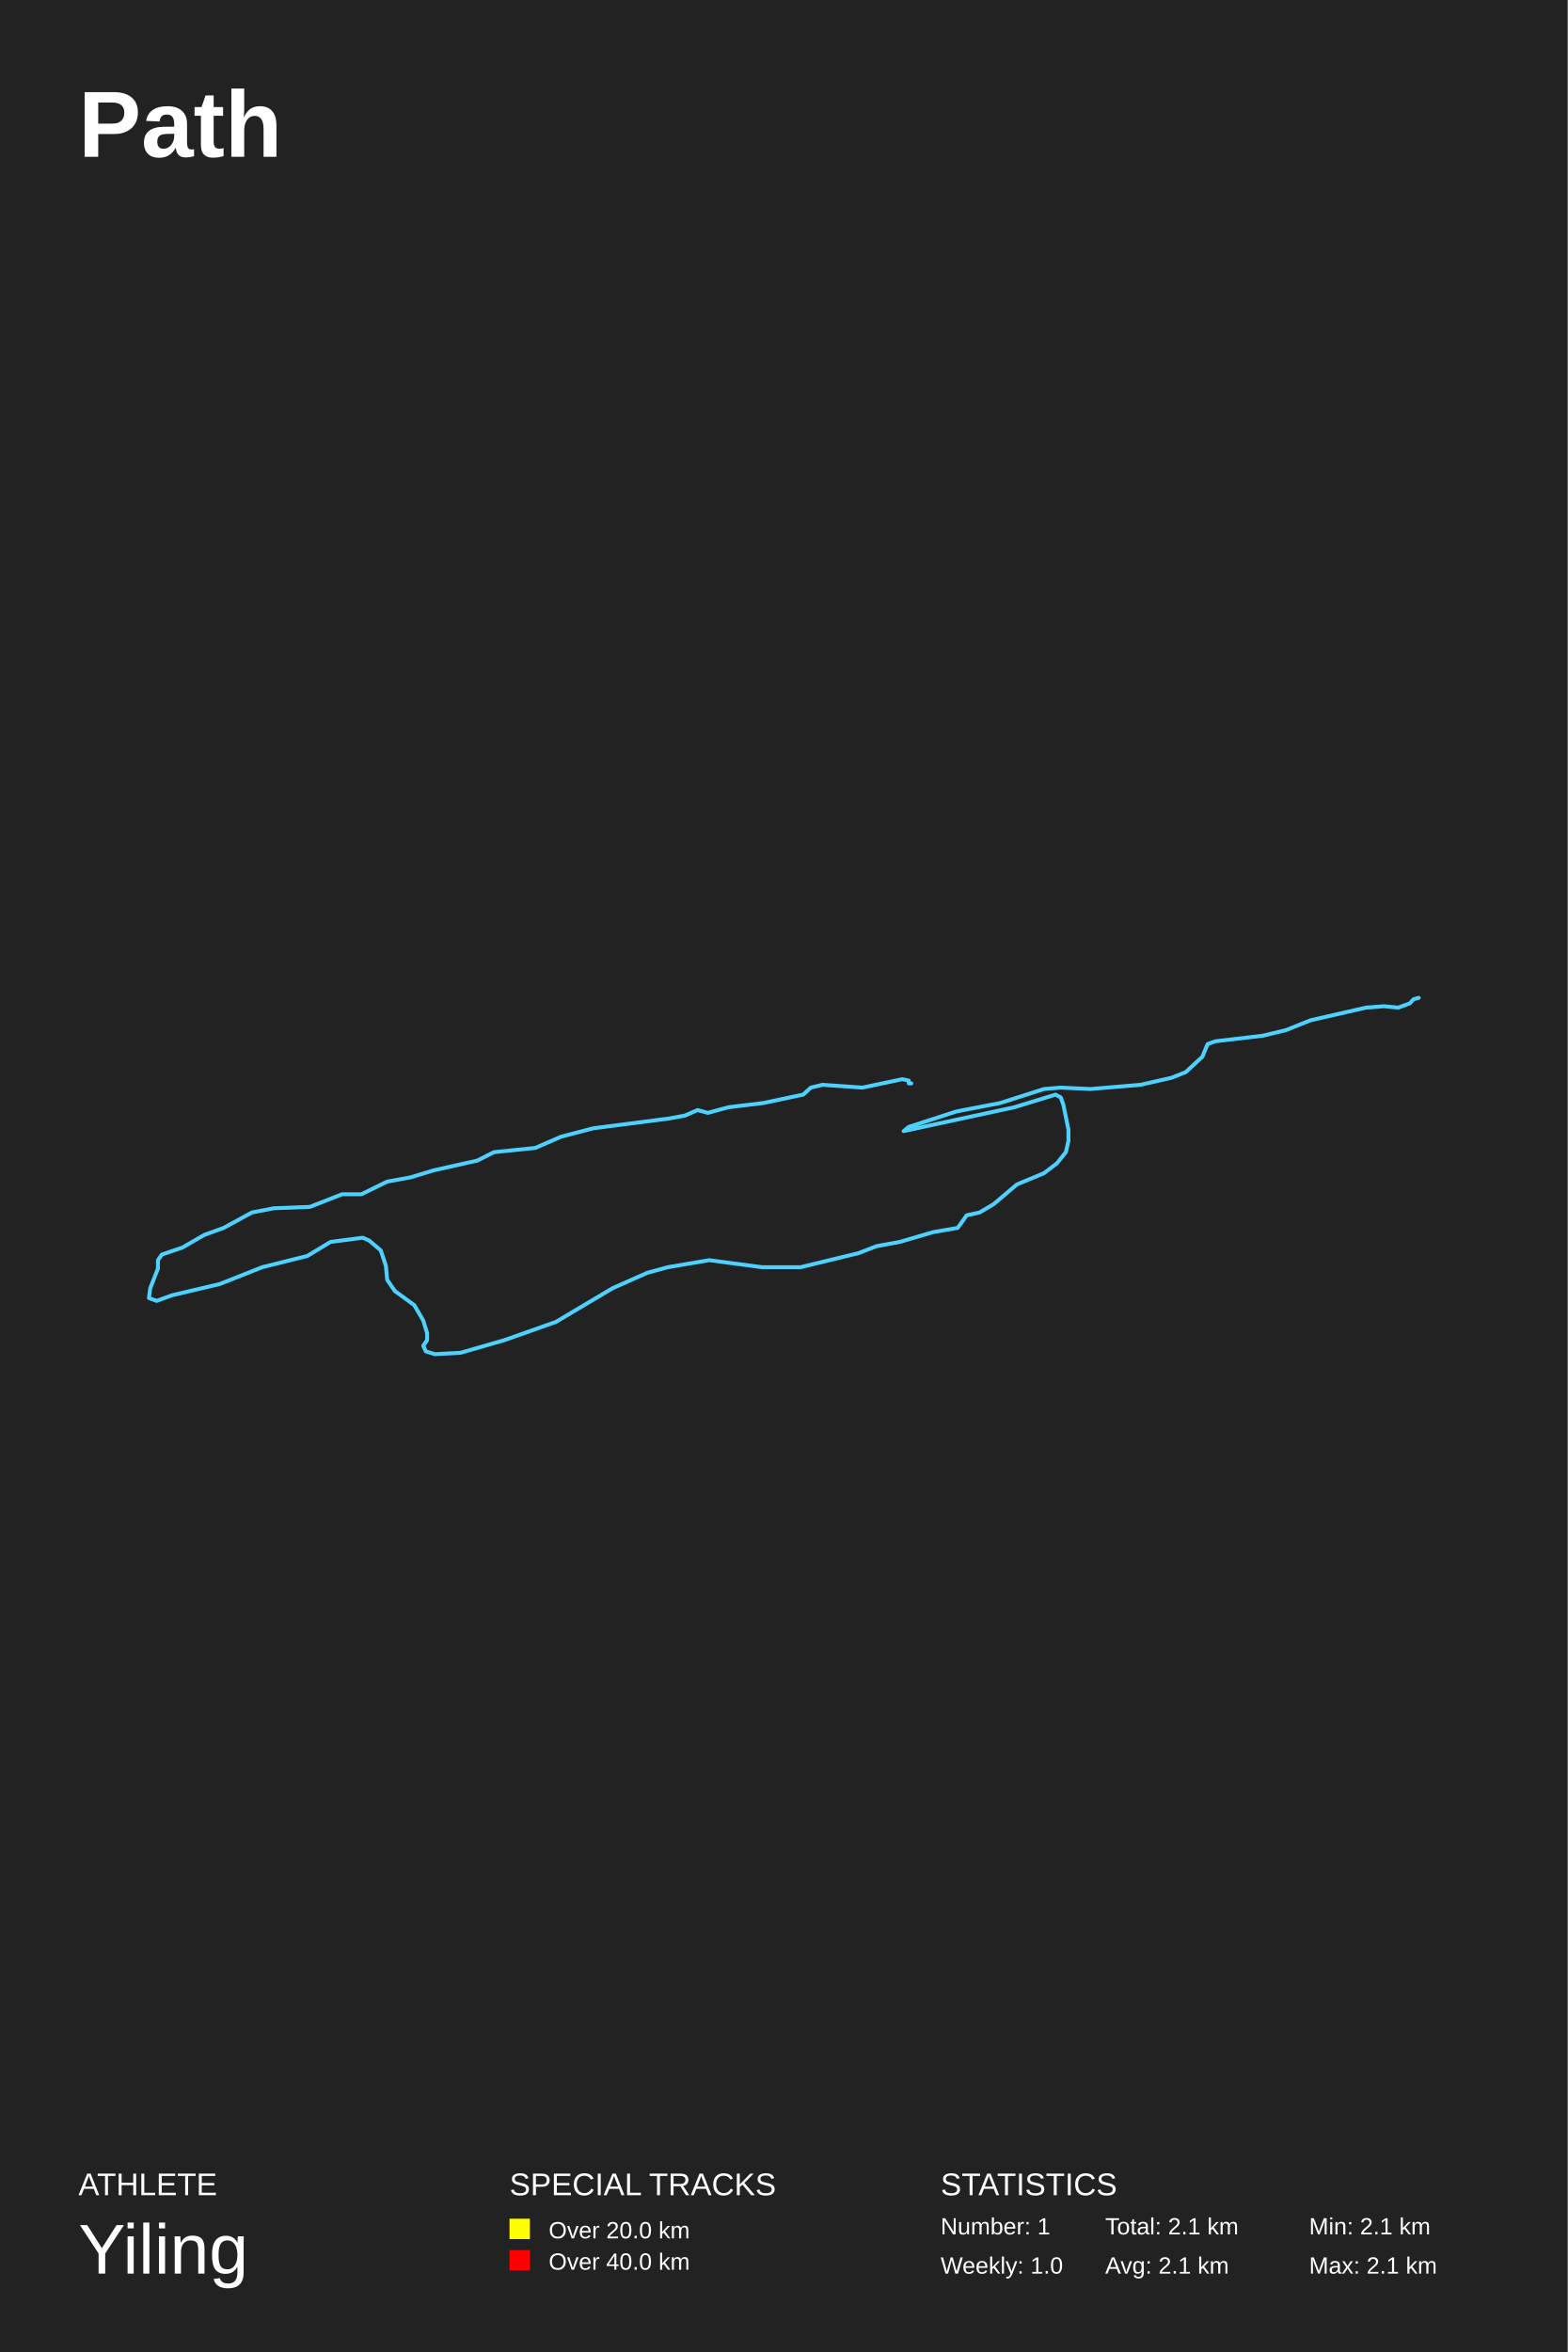
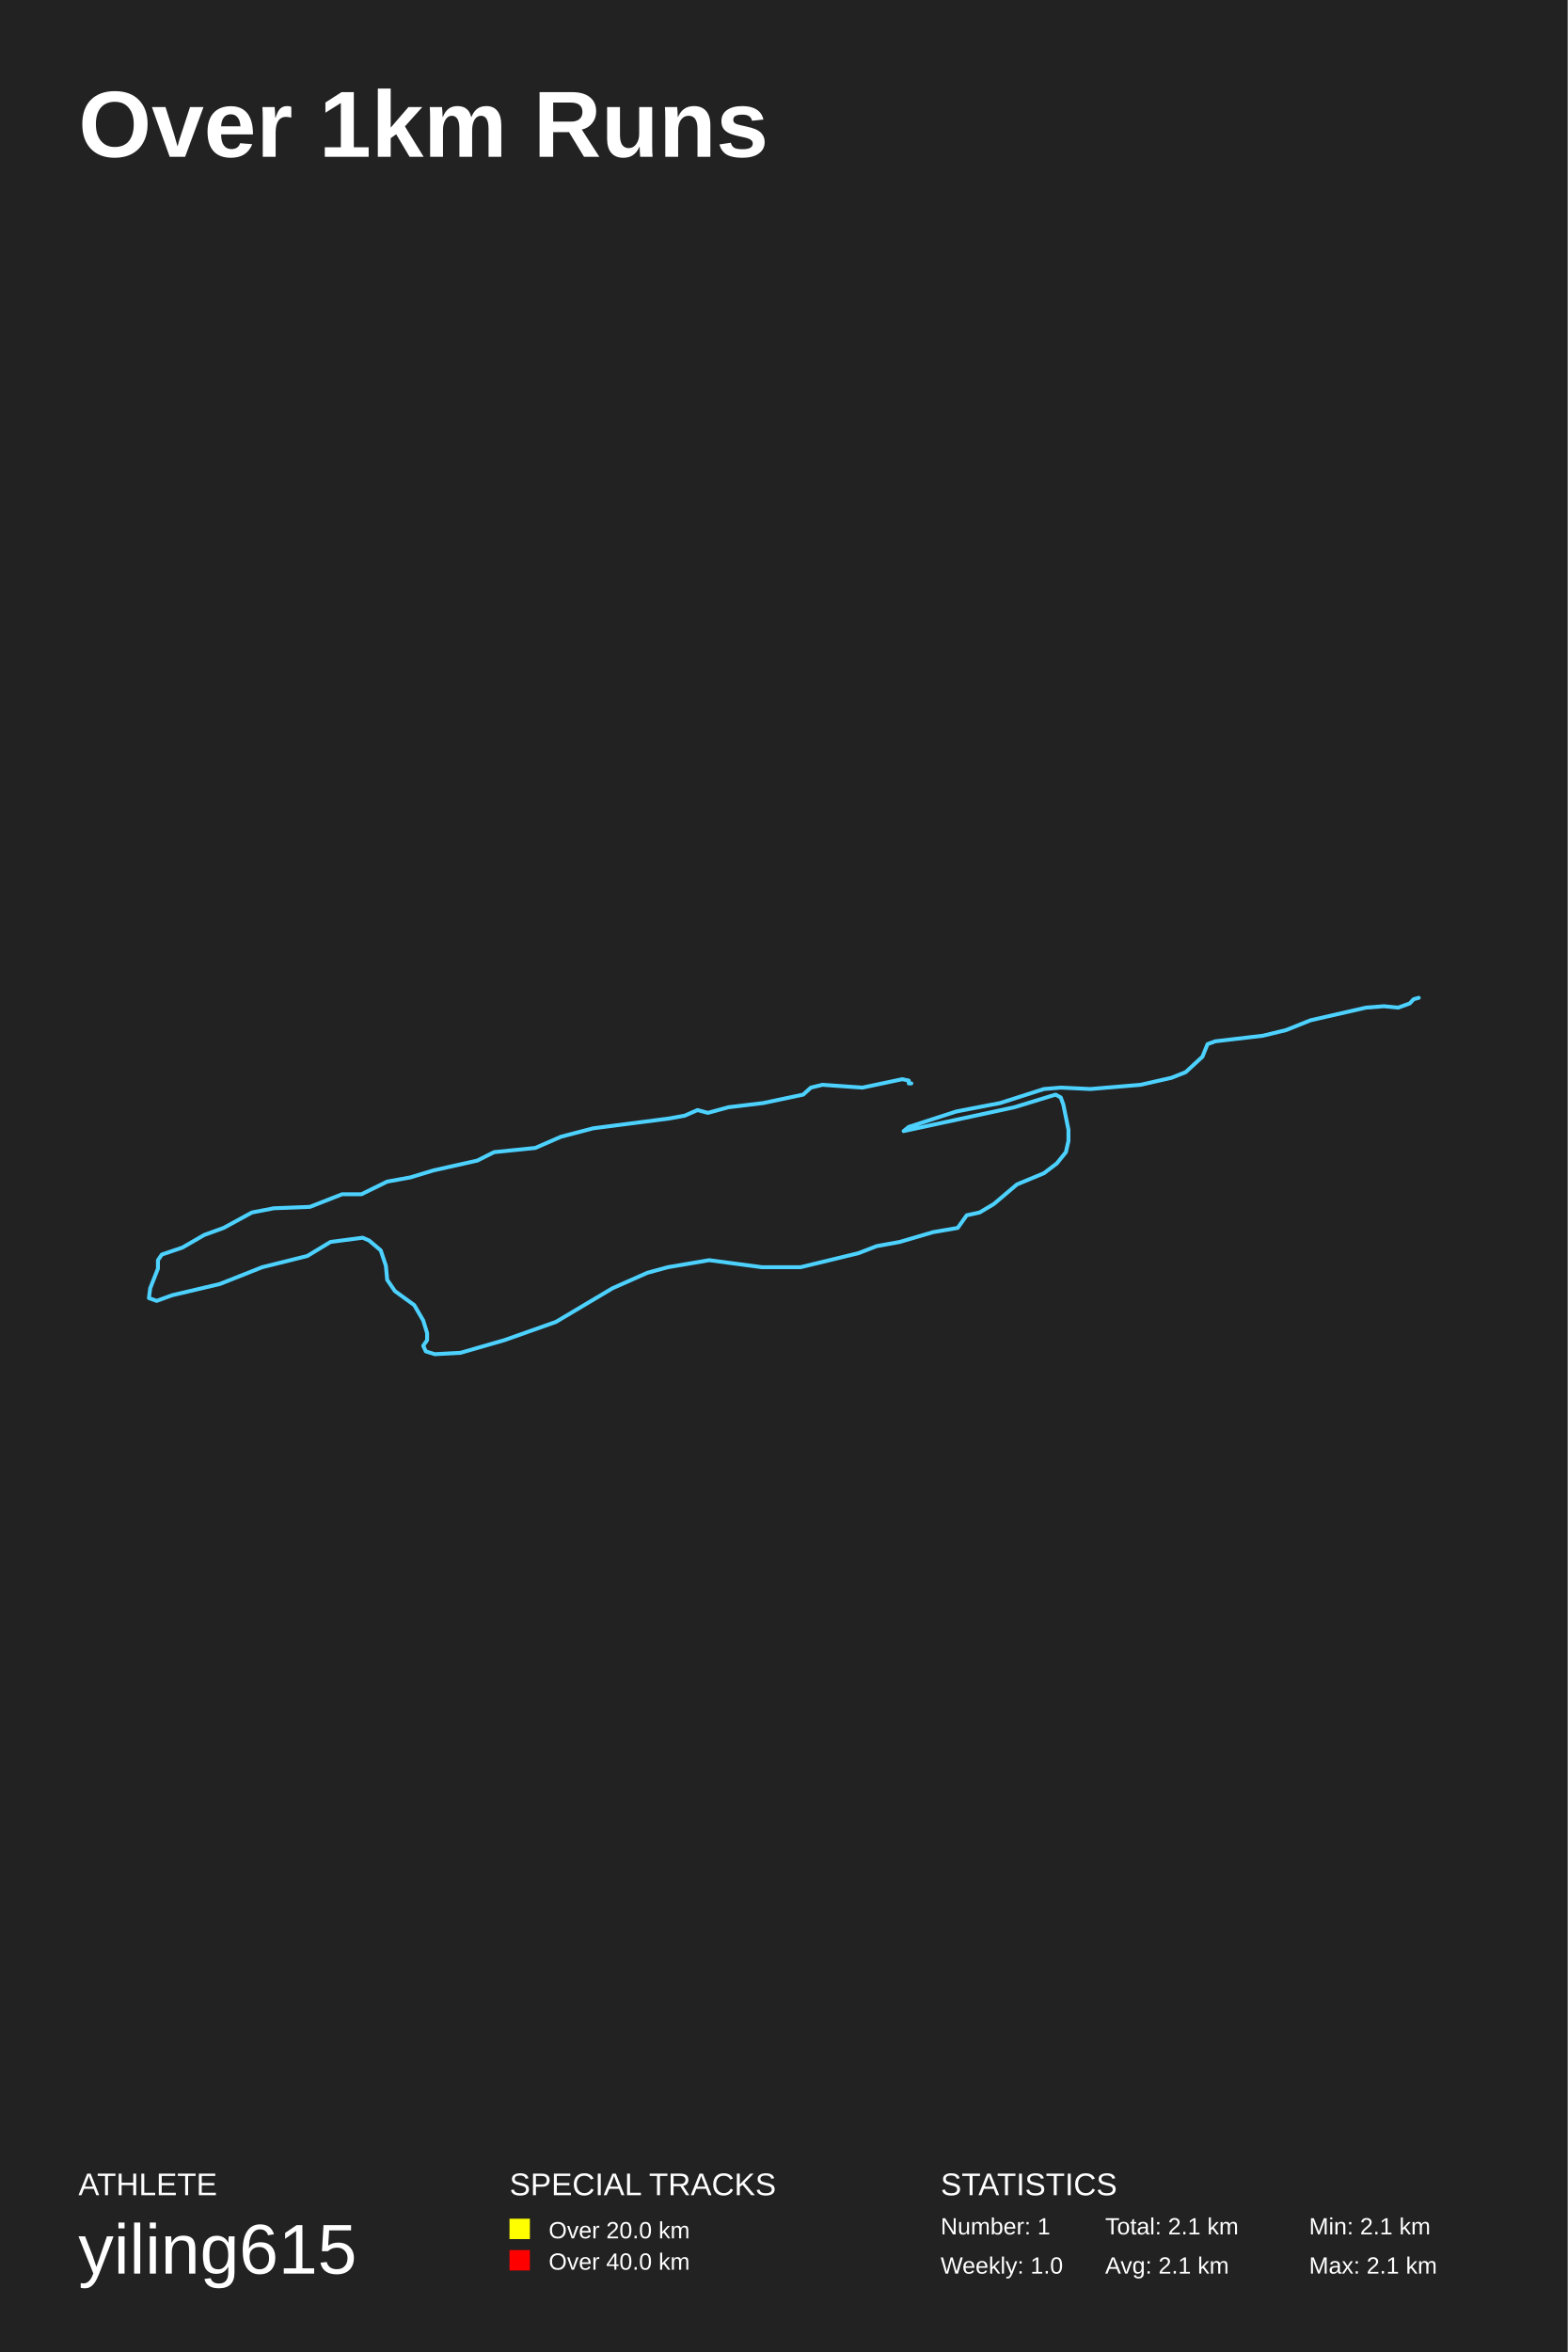
<svg xmlns="http://www.w3.org/2000/svg" baseProfile="full" height="300mm" version="1.1" viewBox="0,0,200,300" width="200mm">
  <defs />
  <rect fill="#222222" height="300" width="200" x="0" y="0" />
-   <text fill="#FFFFFF" style="font-size:12px; font-family:Arial; font-weight:bold;" x="10" y="20">Path</text>
+   <text fill="#FFFFFF" style="font-size:12px; font-family:Arial; font-weight:bold;" x="10" y="20">Over 1km Runs</text>
  <text fill="#FFFFFF" style="font-size:4px; font-family:Arial" x="10" y="280">ATHLETE</text>
-   <text fill="#FFFFFF" style="font-size:9px; font-family:Arial" x="10" y="290">Yiling</text>
+   <text fill="#FFFFFF" style="font-size:9px; font-family:Arial" x="10" y="290">yiling615</text>
  <text fill="#FFFFFF" style="font-size:4px; font-family:Arial" x="65" y="280">SPECIAL TRACKS</text>
  <rect fill="yellow" height="2.6" width="2.6" x="65" y="283" />
  <text fill="#FFFFFF" style="font-size:3px; font-family:Arial" x="70" y="285.5">Over 20.0 km</text>
  <rect fill="red" height="2.6" width="2.6" x="65" y="287" />
  <text fill="#FFFFFF" style="font-size:3px; font-family:Arial" x="70" y="289.5">Over 40.0 km</text>
  <text fill="#FFFFFF" style="font-size:4px; font-family:Arial" x="120" y="280">STATISTICS</text>
  <text fill="#FFFFFF" style="font-size:3px; font-family:Arial" x="120" y="285">Number: 1</text>
  <text fill="#FFFFFF" style="font-size:3px; font-family:Arial" x="120" y="290">Weekly: 1.0</text>
  <text fill="#FFFFFF" style="font-size:3px; font-family:Arial" x="141" y="285">Total: 2.1 km</text>
  <text fill="#FFFFFF" style="font-size:3px; font-family:Arial" x="141" y="290">Avg: 2.1 km</text>
  <text fill="#FFFFFF" style="font-size:3px; font-family:Arial" x="167" y="285">Min: 2.1 km</text>
  <text fill="#FFFFFF" style="font-size:3px; font-family:Arial" x="167" y="290">Max: 2.1 km</text>
  <polyline fill="none" points="116.266,138.189 115.937,138.189 115.937,137.831 115.116,137.652 110.022,138.726 104.929,138.368 103.45,138.726 102.465,139.62 97.371,140.694 92.935,141.231 90.306,141.947 88.992,141.589 87.349,142.305 85.377,142.663 75.684,143.916 71.576,144.989 68.29,146.421 63.032,146.958 60.897,148.032 55.31,149.284 52.353,150.179 49.396,150.716 46.11,152.327 43.645,152.327 39.538,153.937 34.937,154.116 32.144,154.653 28.529,156.622 26.065,157.516 23.272,159.127 20.643,160.022 20.15,160.738 20.15,161.811 19.164,164.317 19.0,165.569 19.986,165.927 21.957,165.212 28.037,163.78 33.458,161.632 39.209,160.201 42.166,158.411 46.274,157.874 47.095,158.232 48.574,159.485 49.231,161.453 49.396,163.243 50.381,164.675 52.846,166.464 53.996,168.433 54.489,170.043 54.489,170.938 53.996,171.654 54.325,172.37 55.475,172.728 58.761,172.549 64.347,170.938 70.919,168.612 78.148,164.317 82.584,162.348 85.213,161.632 90.471,160.738 97.207,161.632 102.136,161.632 109.529,159.843 111.83,158.948 114.787,158.411 119.059,157.158 122.181,156.622 123.331,155.011 124.974,154.653 126.781,153.579 129.738,151.074 133.189,149.642 134.832,148.389 135.982,146.958 136.31,145.526 136.31,144.094 135.653,140.873 135.325,139.978 134.667,139.62 129.41,141.231 115.28,144.273 115.937,143.737 122.016,141.768 127.602,140.694 133.189,138.905 135.325,138.726 139.103,138.905 145.511,138.368 149.454,137.473 151.262,136.757 153.398,134.789 154.055,133.178 155.041,132.82 161.12,132.104 164.077,131.388 167.199,130.136 174.264,128.525 176.564,128.346 178.371,128.525 179.85,127.988 180.343,127.451 181.0,127.272" stroke="#4DD2FF" stroke-linecap="round" stroke-linejoin="round" stroke-width="0.5" />
</svg>
